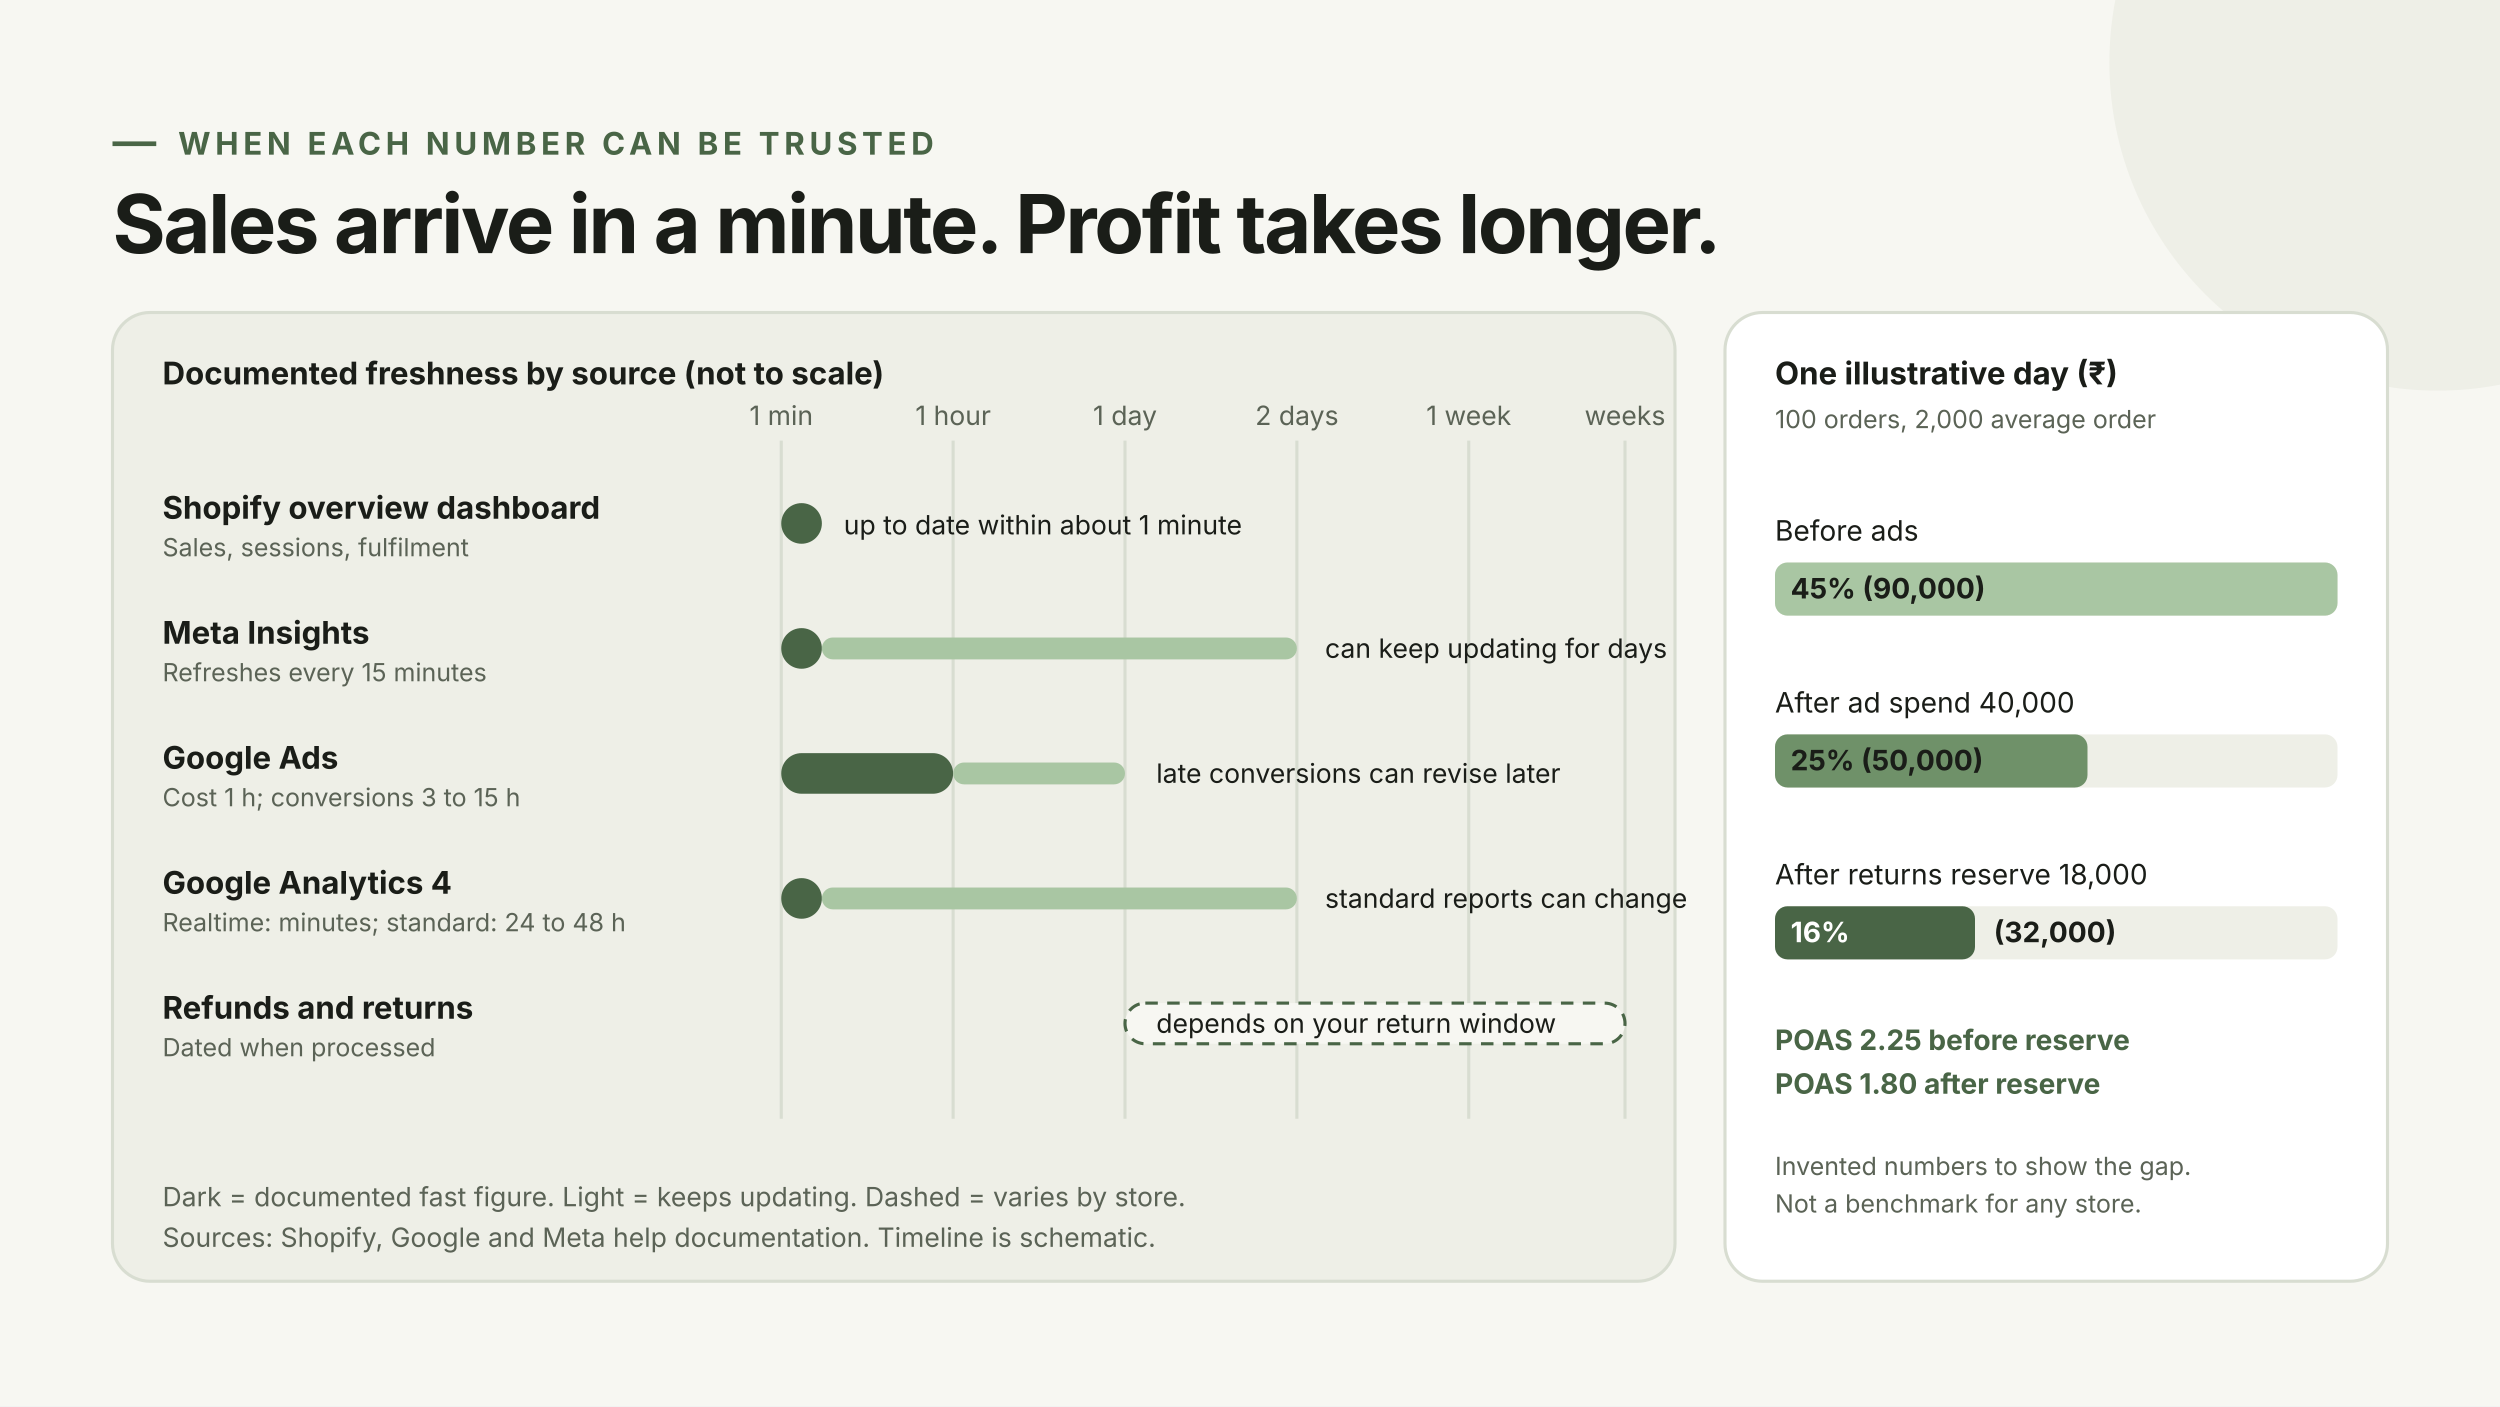
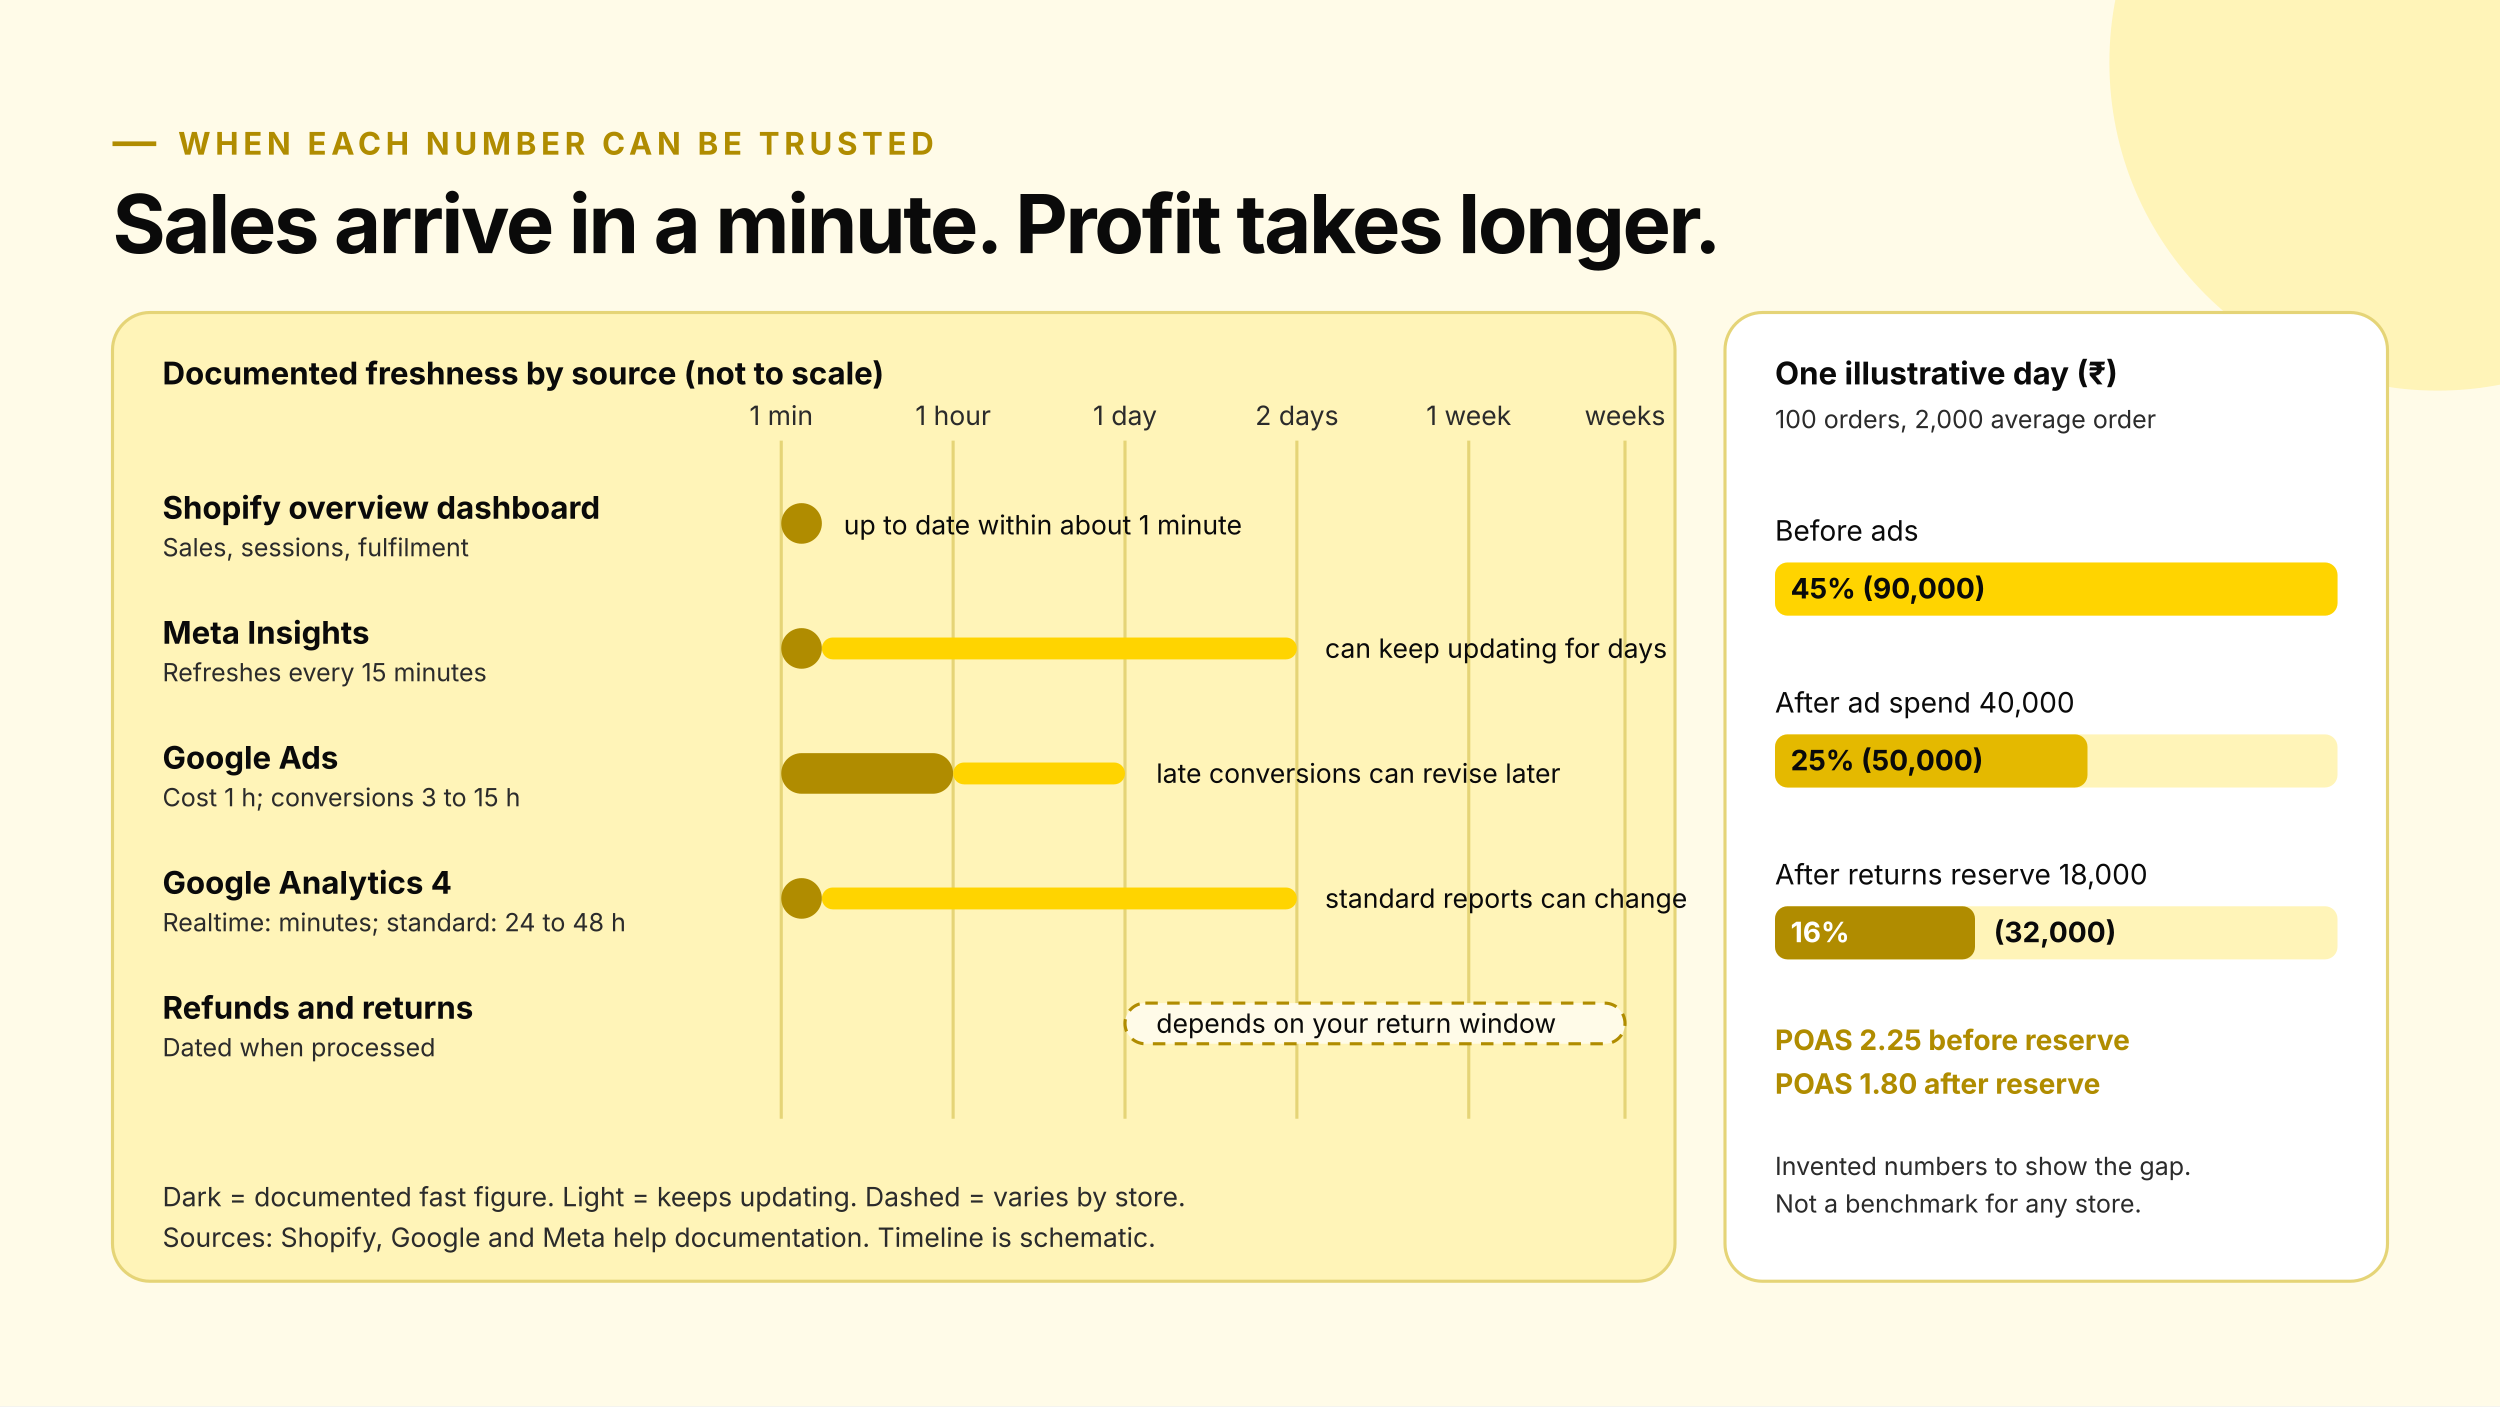
<svg xmlns="http://www.w3.org/2000/svg" viewBox="0 0 1600 900" width="1600" height="900" role="img" aria-labelledby="t d">
-   <rect width="1600" height="900" fill="#f7f7f2" />
-   <circle cx="1560" cy="40" r="210" fill="#eeefe7" />
+   <style>
+     [fill="#eeefe7"] { fill: #fff4b8; }
+     [fill="#a9c6a3"] { fill: #ffd400; }
+     [fill="#496546"] { fill: #b08c00; }
+     [fill="#6f9169"] { fill: #e4b900; }
+     [fill="#1a1d18"] { fill: #0a0a0a; }
+     [fill="#5b6356"] { fill: #2b2b2b; }
+     [fill="#d8ddd1"] { fill: #e5d477; }
+     [fill="#f7f7f2"] { fill: #fffbe8; }
+     [stroke="#496546"] { stroke: #b08c00; }
+     [stroke="#d8ddd1"] { stroke: #e5d477; }
+   </style>
+   <rect width="1600" height="900" fill="#fffbe8" />
+   <circle cx="1560" cy="40" r="210" fill="#fff4b8" />
  <g font-family="Inter, 'Segoe UI', Helvetica, Arial, sans-serif">
    <line x1="72" y1="92" x2="100" y2="92" stroke="#496546" stroke-width="3" />
    <text x="114" y="99" font-size="20" font-weight="700" letter-spacing="3" fill="#496546">WHEN EACH NUMBER CAN BE TRUSTED</text>
    <text x="72" y="162" font-size="52" font-weight="700" letter-spacing="-1.5" fill="#1a1d18">Sales arrive in a minute. Profit takes longer.</text>
    <rect x="72" y="200" width="1000" height="620" rx="24" fill="#eeefe7" stroke="#d8ddd1" stroke-width="2" />
    <text x="104" y="246" font-size="20" font-weight="700" fill="#1a1d18">Documented freshness by source (not to scale)</text>
    <g stroke="#d8ddd1" stroke-width="2">
      <line x1="500" y1="282" x2="500" y2="716" />
      <line x1="610" y1="282" x2="610" y2="716" />
      <line x1="720" y1="282" x2="720" y2="716" />
      <line x1="830" y1="282" x2="830" y2="716" />
      <line x1="940" y1="282" x2="940" y2="716" />
      <line x1="1040" y1="282" x2="1040" y2="716" />
    </g>
    <g font-size="17" fill="#5b6356" text-anchor="middle">
      <text x="500" y="272">1 min</text>
      <text x="610" y="272">1 hour</text>
      <text x="720" y="272">1 day</text>
      <text x="830" y="272">2 days</text>
      <text x="940" y="272">1 week</text>
      <text x="1040" y="272">weeks</text>
    </g>
    <text x="104" y="332" font-size="20" font-weight="700" fill="#1a1d18">Shopify overview dashboard</text>
    <text x="104" y="356" font-size="16" fill="#5b6356">Sales, sessions, fulfilment</text>
    <rect x="500" y="322" width="26" height="26" rx="13" fill="#496546" />
    <text x="540" y="342" font-size="17" fill="#1a1d18">up to date within about 1 minute</text>
    <text x="104" y="412" font-size="20" font-weight="700" fill="#1a1d18">Meta Insights</text>
    <text x="104" y="436" font-size="16" fill="#5b6356">Refreshes every 15 minutes</text>
    <rect x="500" y="402" width="26" height="26" rx="13" fill="#496546" />
    <rect x="526" y="408" width="304" height="14" rx="7" fill="#a9c6a3" />
    <text x="848" y="421" font-size="17" fill="#1a1d18">can keep updating for days</text>
    <text x="104" y="492" font-size="20" font-weight="700" fill="#1a1d18">Google Ads</text>
    <text x="104" y="516" font-size="16" fill="#5b6356">Cost 1 h; conversions 3 to 15 h</text>
    <rect x="500" y="482" width="110" height="26" rx="13" fill="#496546" />
    <rect x="610" y="488" width="110" height="14" rx="7" fill="#a9c6a3" />
    <text x="740" y="501" font-size="17" fill="#1a1d18">late conversions can revise later</text>
    <text x="104" y="572" font-size="20" font-weight="700" fill="#1a1d18">Google Analytics 4</text>
    <text x="104" y="596" font-size="16" fill="#5b6356">Realtime: minutes; standard: 24 to 48 h</text>
    <rect x="500" y="562" width="26" height="26" rx="13" fill="#496546" />
    <rect x="526" y="568" width="304" height="14" rx="7" fill="#a9c6a3" />
    <text x="848" y="581" font-size="17" fill="#1a1d18">standard reports can change</text>
    <text x="104" y="652" font-size="20" font-weight="700" fill="#1a1d18">Refunds and returns</text>
    <text x="104" y="676" font-size="16" fill="#5b6356">Dated when processed</text>
    <rect x="720" y="642" width="320" height="26" rx="13" fill="#f7f7f2" stroke="#496546" stroke-width="2" stroke-dasharray="8 6" />
    <text x="740" y="661" font-size="17" fill="#1a1d18">depends on your return window</text>
    <text x="104" y="772" font-size="17" fill="#5b6356">Dark = documented fast figure. Light = keeps updating. Dashed = varies by store.</text>
    <text x="104" y="798" font-size="17" fill="#5b6356">Sources: Shopify, Google and Meta help documentation. Timeline is schematic.</text>
    <rect x="1104" y="200" width="424" height="620" rx="24" fill="#ffffff" stroke="#d8ddd1" stroke-width="2" />
    <text x="1136" y="246" font-size="20" font-weight="700" fill="#1a1d18">One illustrative day (₹)</text>
    <text x="1136" y="274" font-size="16" fill="#5b6356">100 orders, 2,000 average order</text>
    <text x="1136" y="346" font-size="18" fill="#1a1d18">Before ads</text>
    <rect x="1136" y="360" width="360" height="34" rx="8" fill="#eeefe7" />
    <rect x="1136" y="360" width="360" height="34" rx="8" fill="#a9c6a3" />
    <text x="1146" y="383" font-size="18" font-weight="700" fill="#1a1d18">45%  (90,000)</text>
    <text x="1136" y="456" font-size="18" fill="#1a1d18">After ad spend 40,000</text>
    <rect x="1136" y="470" width="360" height="34" rx="8" fill="#eeefe7" />
    <rect x="1136" y="470" width="200" height="34" rx="8" fill="#6f9169" />
    <text x="1146" y="493" font-size="18" font-weight="700" fill="#1a1d18">25%  (50,000)</text>
    <text x="1136" y="566" font-size="18" fill="#1a1d18">After returns reserve 18,000</text>
    <rect x="1136" y="580" width="360" height="34" rx="8" fill="#eeefe7" />
    <rect x="1136" y="580" width="128" height="34" rx="8" fill="#496546" />
    <text x="1146" y="603" font-size="18" font-weight="700" fill="#ffffff">16%</text>
    <text x="1276" y="603" font-size="18" font-weight="700" fill="#1a1d18">(32,000)</text>
    <text x="1136" y="672" font-size="18" font-weight="700" fill="#496546">POAS 2.25 before reserve</text>
    <text x="1136" y="700" font-size="18" font-weight="700" fill="#496546">POAS 1.80 after reserve</text>
    <text x="1136" y="752" font-size="16" fill="#5b6356">Invented numbers to show the gap.</text>
    <text x="1136" y="776" font-size="16" fill="#5b6356">Not a benchmark for any store.</text>
  </g>
</svg>
